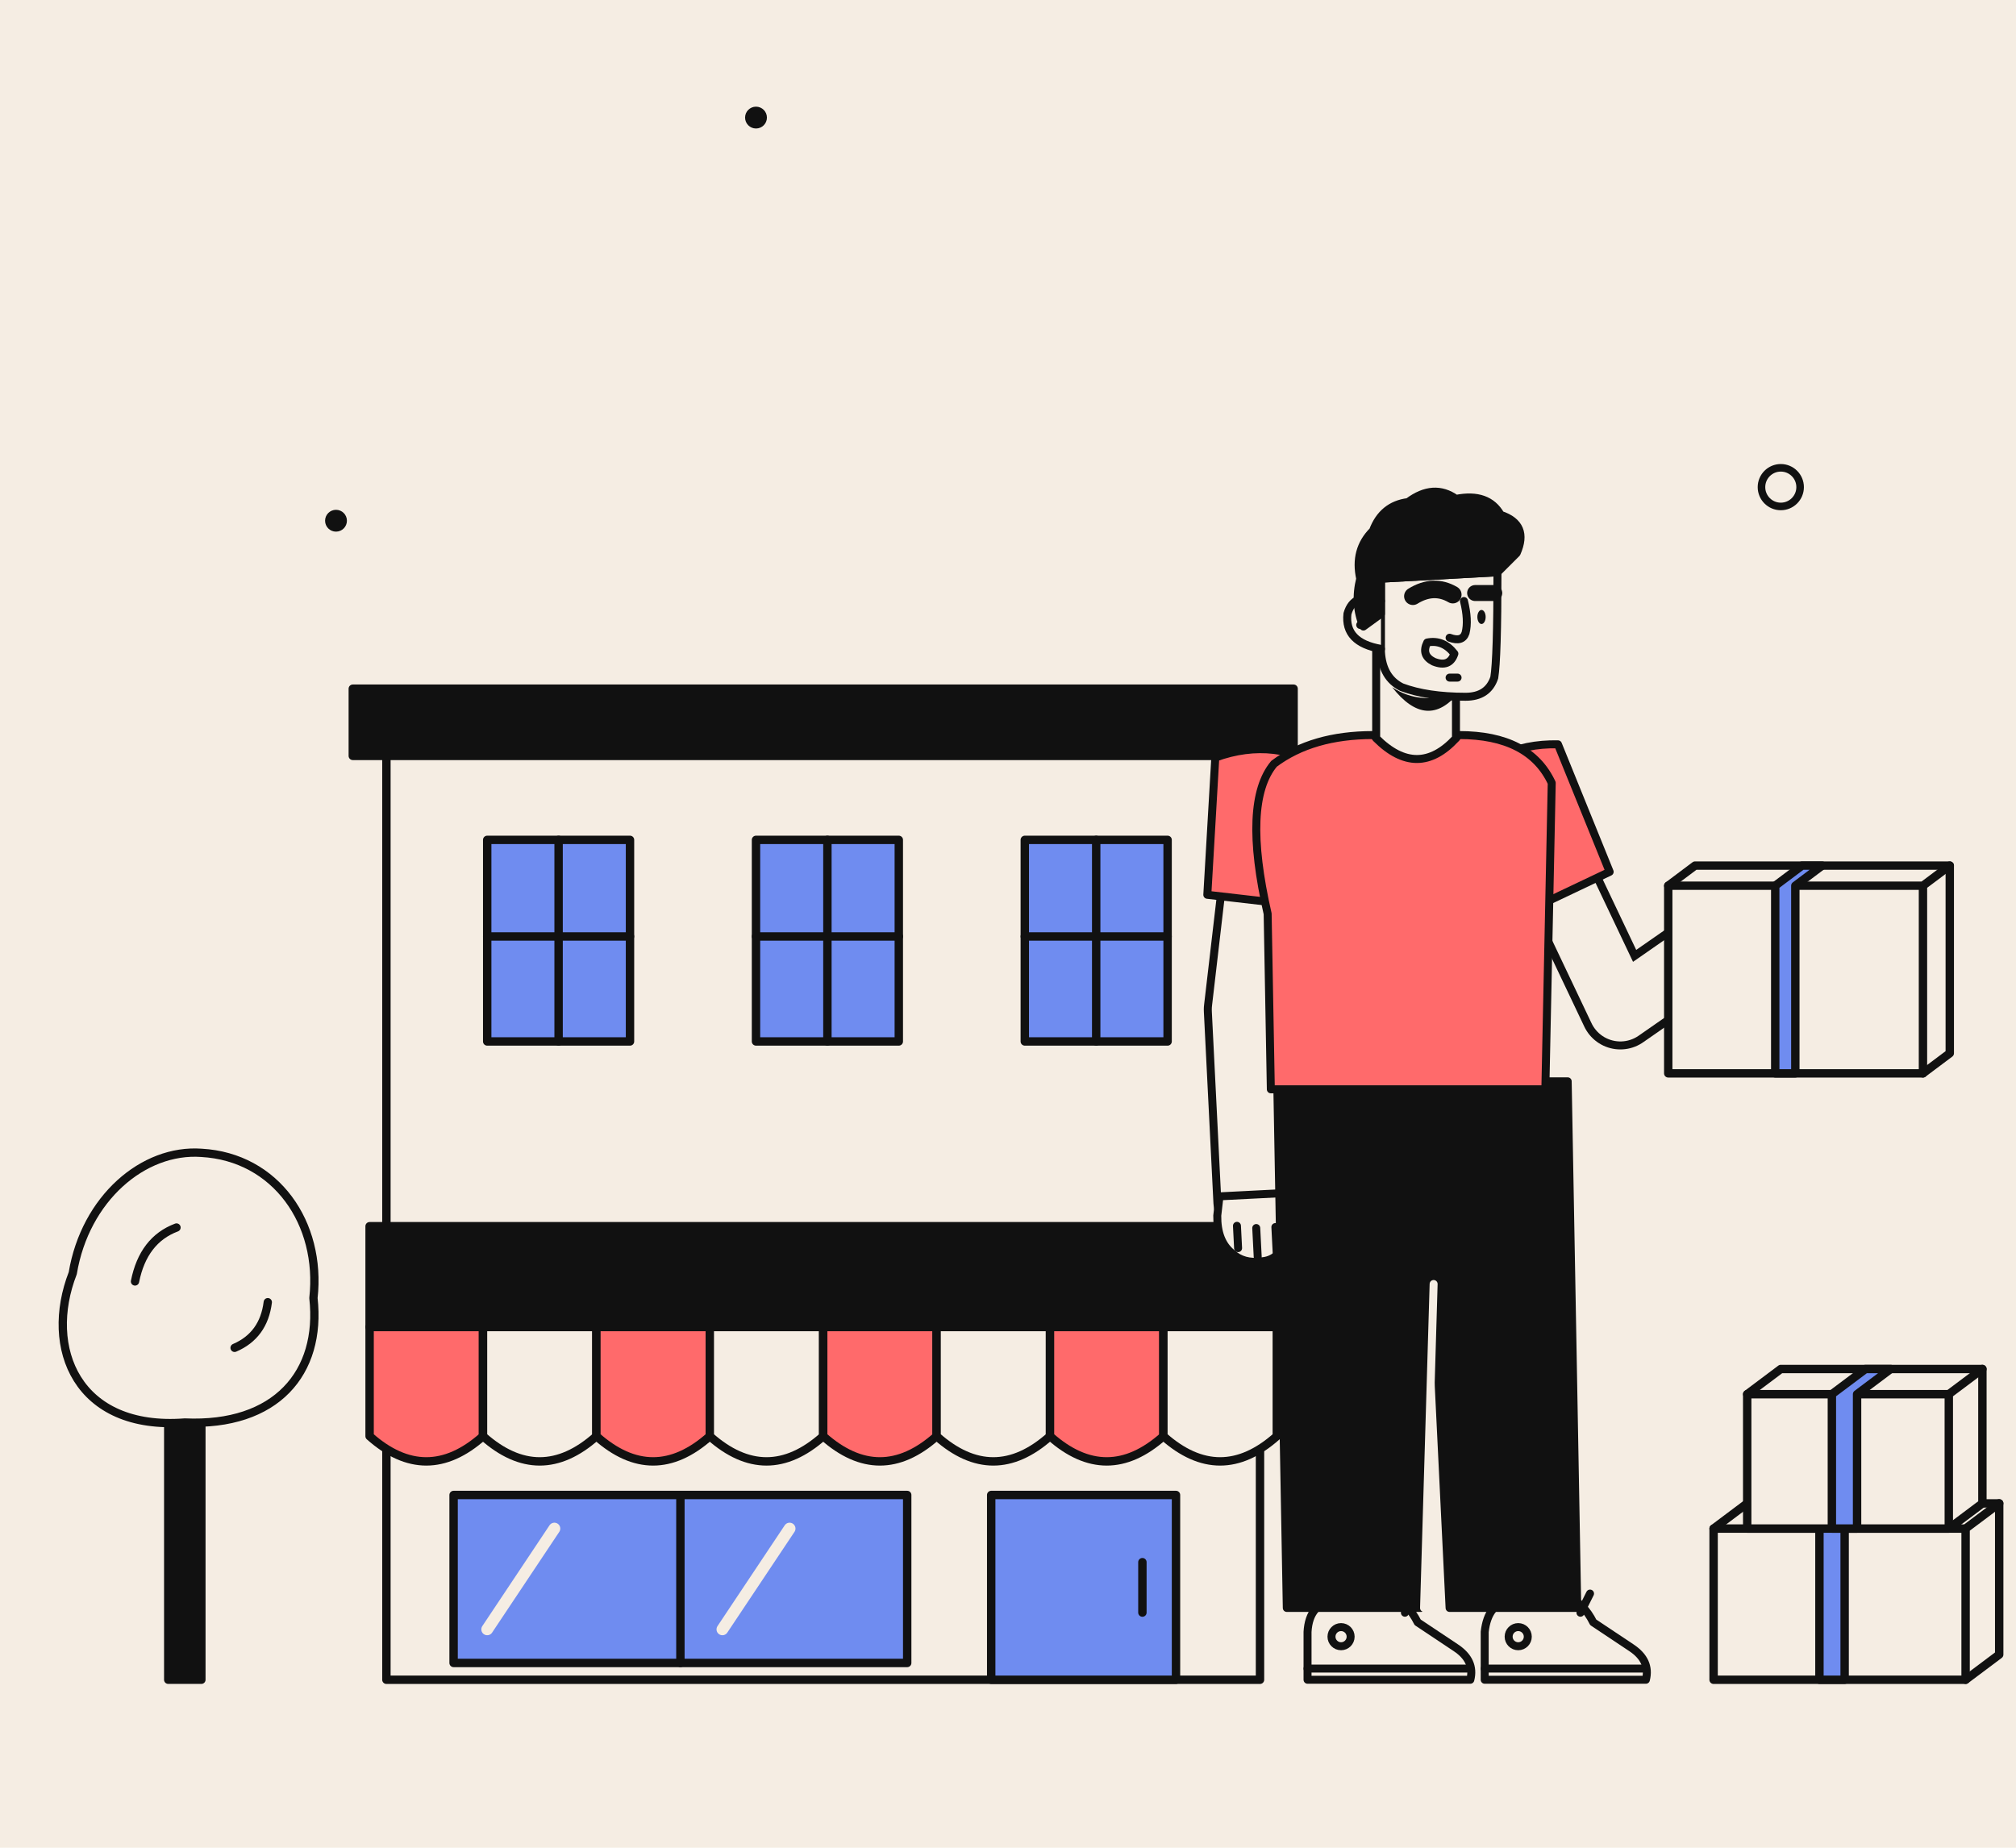
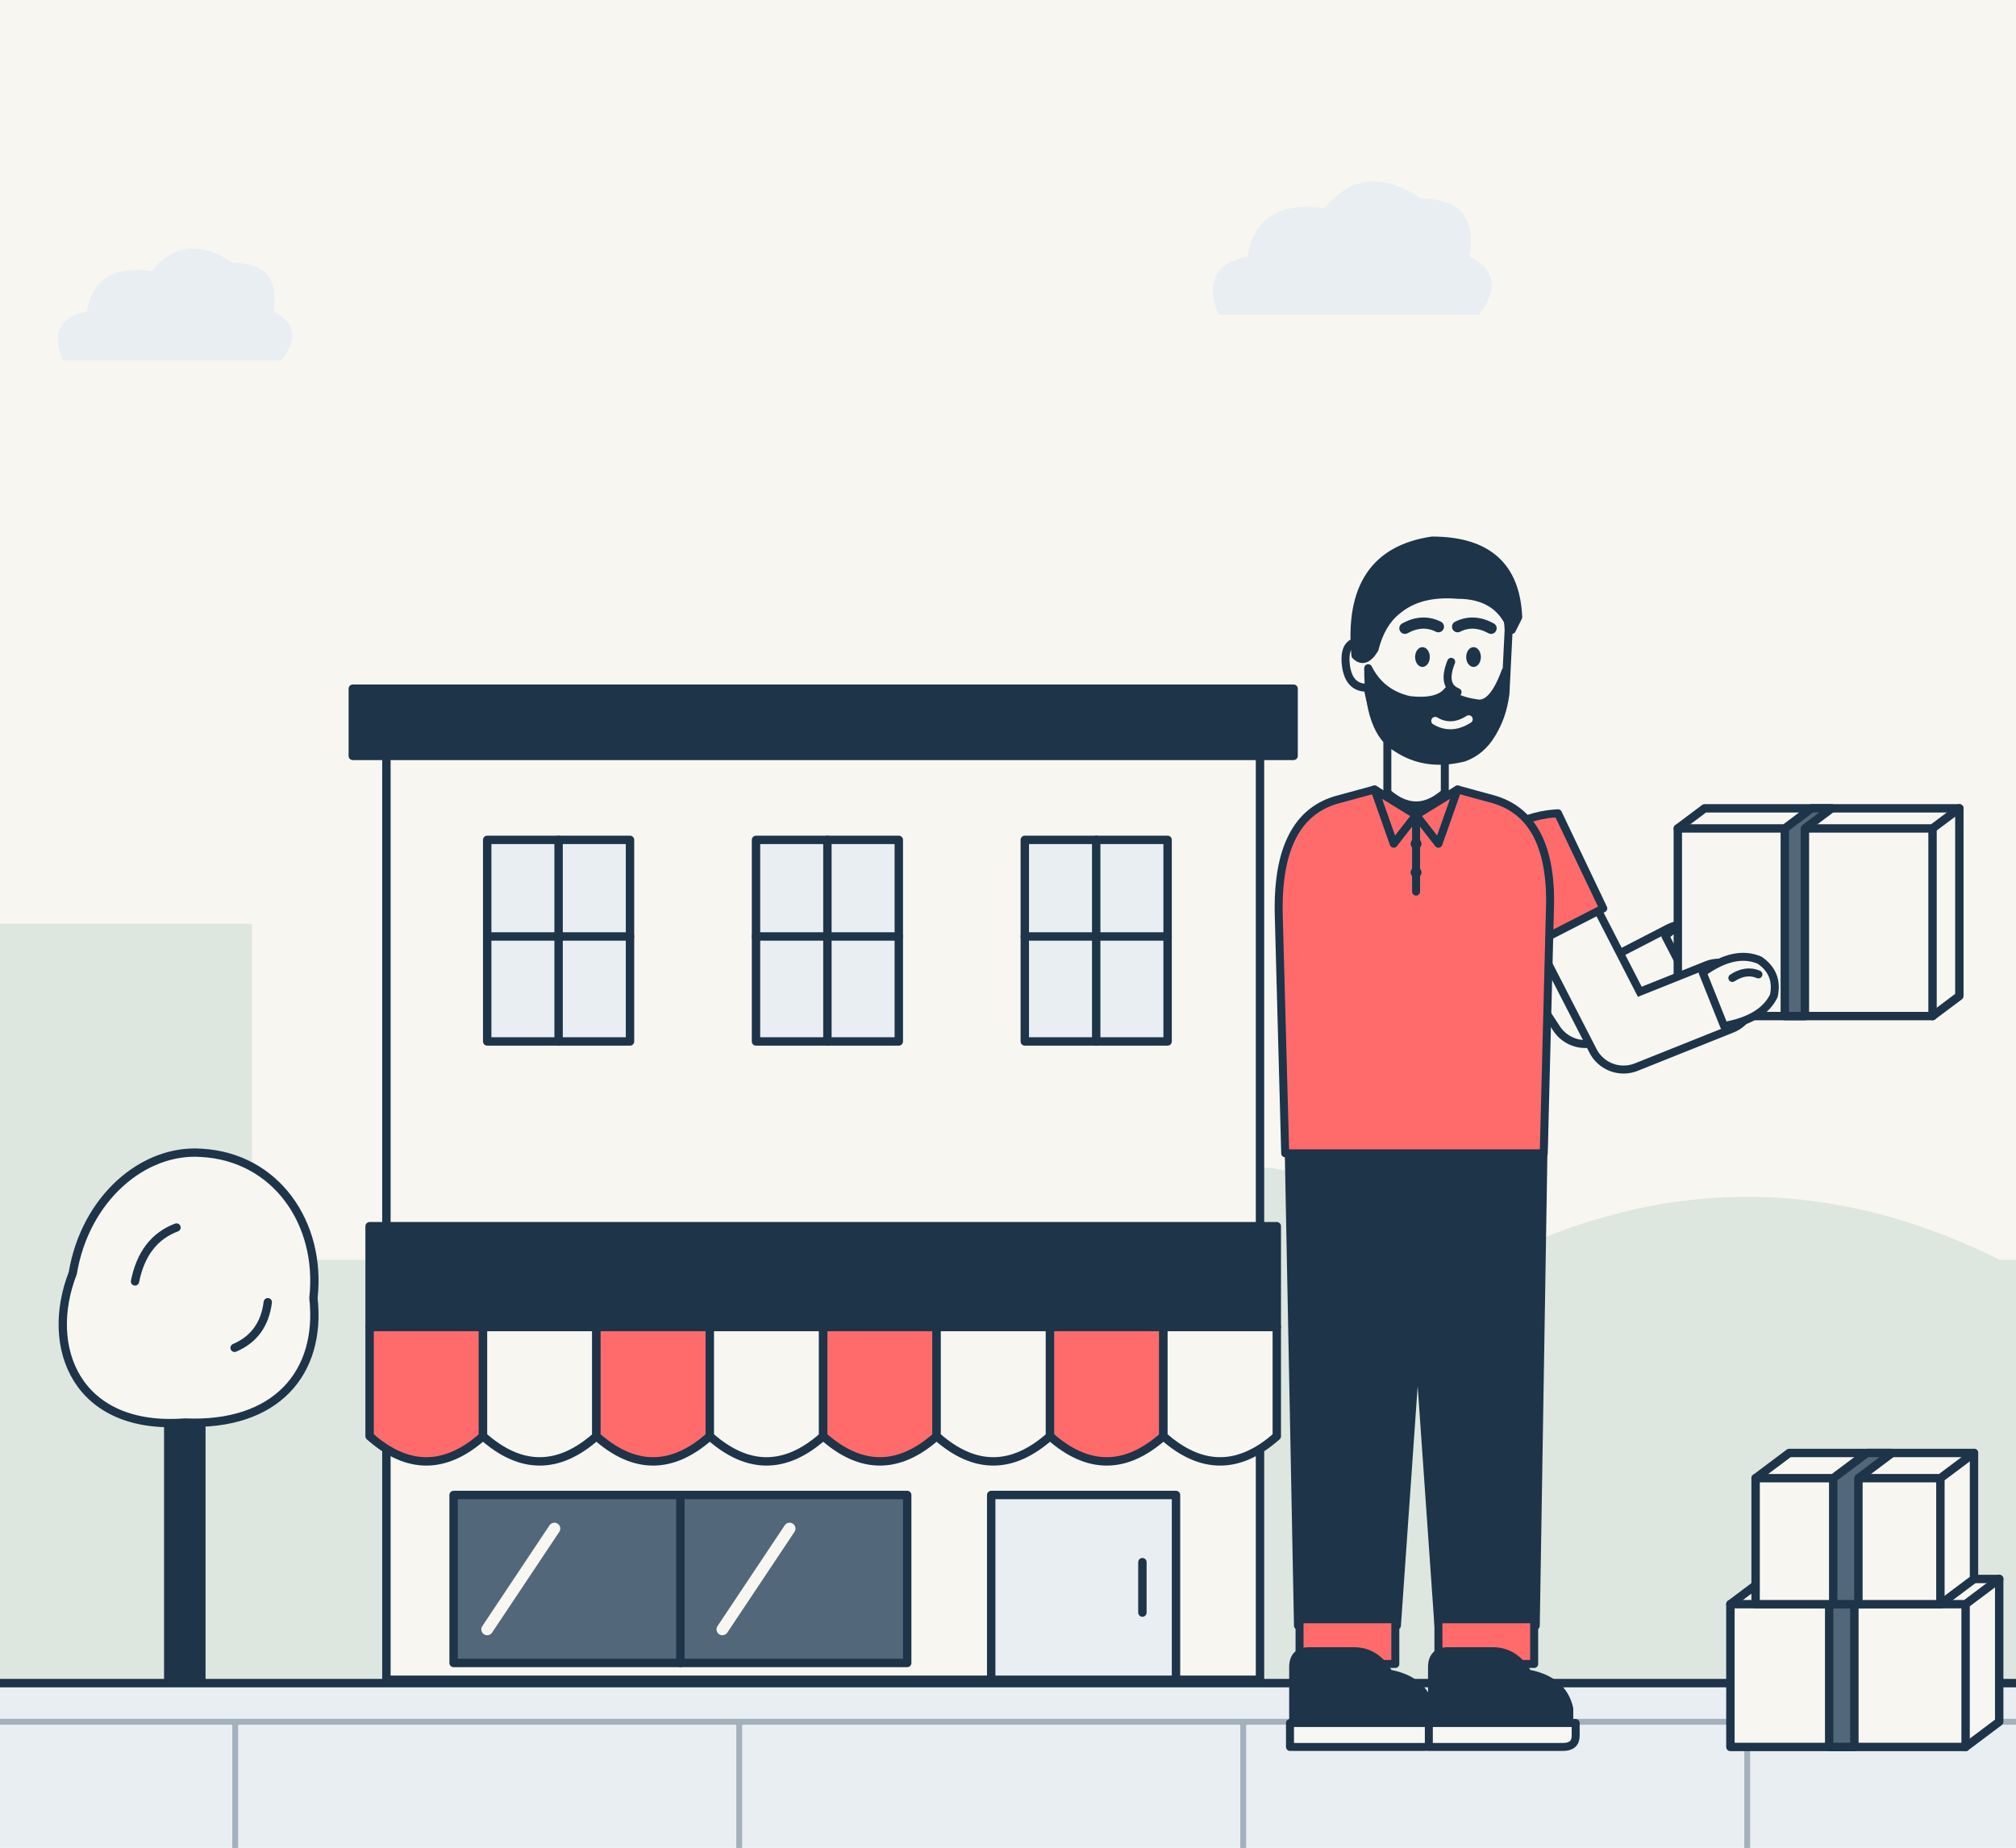
<svg xmlns="http://www.w3.org/2000/svg" class="people-scene" aria-hidden="true" focusable="false" viewBox="0 0 240 220" width="240" height="220" fill="none">
-   <g stroke="#111111" stroke-width="1" stroke-linejoin="round" stroke-linecap="round">
-     <rect width="240" height="220" fill="#f5ede3" stroke="none" />
-     <circle cx="90" cy="14" r="1.3" fill="#111111" stroke="none" />
-     <circle cx="212" cy="58" r="2.3" stroke-width=".9" />
-     <circle cx="40" cy="62" r="1.3" fill="#111111" stroke="none" />
+   <g stroke="#1D3449" stroke-width="1" stroke-linejoin="round" stroke-linecap="round">
+     <rect width="240" height="220" fill="#F8F6F1" stroke="none" />
+     <path d="M0 150H240V201H0ZM0 151V110H30V151ZM138 151A12 12 0 0 1 162 151ZM154.8 151A9 9 0 0 1 172.8 151ZM176 151Q208 134 240 151Z" fill="#DDE7DF" stroke="none" />
+     <path d="M0 200H240V220H0Z" fill="#E8EEF2" stroke="none" />
+     <path d="M0 200.4H240" />
+     <path d="M0 205H240M28 205V220M88 205V220M148 205V220M208 205V220" stroke="#526779" stroke-width=".7" opacity=".45" />
+     <g class="af-cloud">
+       <path transform="translate(160 34) scale(0.575)" d="M-26 6Q-30-4-20-6Q-18-18-4-16Q4-26 16-18Q28-18 26-6Q34-2 28 6Z" fill="#E8EEF2" stroke="none" />
+     </g>
+     <g class="af-cloud">
+       <path transform="translate(20 40) scale(0.483)" d="M-26 6Q-30-4-20-6Q-18-18-4-16Q4-26 16-18Q28-18 26-6Q34-2 28 6Z" fill="#E8EEF2" stroke="none" />
+     </g>
    <g transform="translate(22 200) scale(0.494)" stroke-width="2">
-       <path d="M-4 0V-66H4V0Z" fill="#111111" />
+       <path d="M-4 0V-66H4V0Z" fill="#1D3449" />
      <g class="af-sway" style="animation-delay:-2.2s">
-         <path d="M0-62C-26-60-34-80-27-98C-24-116-10-128 4-127C22-126 33-110 31-92C33-74 22-61 0-62Z" fill="#f5ede3" />
+         <path d="M0-62C-26-60-34-80-27-98C-24-116-10-128 4-127C22-126 33-110 31-92C33-74 22-61 0-62Z" fill="#F8F6F1" />
        <path d="M-12-96q2-10 10-13M12-80q7-3 8-11" />
      </g>
    </g>
-     <path d="M42 82H154V90H42Z" fill="#111111" />
-     <path d="M46 90H150V147H46Z" fill="#f5ede3" />
-     <path d="M58 100h17V124H58Z" fill="#6f8cf0" />
+     <path d="M42 82H154V90H42Z" fill="#1D3449" />
+     <path d="M46 90H150V147H46Z" fill="#F8F6F1" />
+     <path d="M58 100h17V124H58Z" fill="#E8EEF2" />
    <path d="M66.5 100V124M58 111.5H75" />
-     <path d="M90 100h17V124H90Z" fill="#6f8cf0" />
+     <path d="M90 100h17V124H90Z" fill="#E8EEF2" />
    <path d="M98.5 100V124M90 111.5H107" />
-     <path d="M122 100h17V124H122Z" fill="#6f8cf0" />
+     <path d="M122 100h17V124H122Z" fill="#E8EEF2" />
    <path d="M130.5 100V124M122 111.5H139" />
-     <path d="M46 147H150V200H46Z" fill="#f5ede3" />
-     <path d="M44 146H152V158H44Z" fill="#111111" />
-     <path d="M44 158h13.5v13q-6.75 6-13.5 0Z" fill="#ff6a6b" />
-     <path d="M57.5 158h13.5v13q-6.75 6-13.5 0Z" fill="#f5ede3" />
-     <path d="M71 158h13.5v13q-6.75 6-13.5 0Z" fill="#ff6a6b" />
-     <path d="M84.5 158h13.5v13q-6.75 6-13.5 0Z" fill="#f5ede3" />
-     <path d="M98 158h13.5v13q-6.75 6-13.5 0Z" fill="#ff6a6b" />
-     <path d="M111.5 158h13.5v13q-6.75 6-13.5 0Z" fill="#f5ede3" />
-     <path d="M125 158h13.5v13q-6.75 6-13.5 0Z" fill="#ff6a6b" />
-     <path d="M138.5 158h13.5v13q-6.75 6-13.5 0Z" fill="#f5ede3" />
-     <path d="M54 178H108V198H54Z" fill="#6f8cf0" />
+     <path d="M46 147H150V200H46Z" fill="#F8F6F1" />
+     <path d="M44 146H152V158H44Z" fill="#1D3449" />
+     <path d="M44 158h13.5v13q-6.75 6-13.5 0Z" fill="#FF6B6B" />
+     <path d="M57.5 158h13.5v13q-6.75 6-13.5 0Z" fill="#F8F6F1" />
+     <path d="M71 158h13.5v13q-6.75 6-13.5 0Z" fill="#FF6B6B" />
+     <path d="M84.5 158h13.5v13q-6.75 6-13.5 0Z" fill="#F8F6F1" />
+     <path d="M98 158h13.5v13q-6.75 6-13.5 0Z" fill="#FF6B6B" />
+     <path d="M111.5 158h13.5v13q-6.75 6-13.5 0Z" fill="#F8F6F1" />
+     <path d="M125 158h13.5v13q-6.75 6-13.5 0Z" fill="#FF6B6B" />
+     <path d="M138.5 158h13.5v13q-6.75 6-13.5 0Z" fill="#F8F6F1" />
+     <path d="M54 178H108V198H54Z" fill="#526779" />
    <path d="M81 178V198" />
-     <path d="M58 194l8-12M86 194l8-12" stroke="#f5ede3" stroke-width="1.4" />
-     <path d="M118 178H140V200H118Z" fill="#6f8cf0" />
+     <path d="M58 194l8-12M86 194l8-12" stroke="#F8F6F1" stroke-width="1.4" />
+     <path d="M118 178H140V200H118Z" fill="#E8EEF2" />
    <path d="M136 186v6" />
-     <g transform="translate(204 200)">
-       <path d="M0 0V-18l4-3 30 0v18l-4 3Z" fill="#f5ede3" />
-       <path d="M0-18h30v18M30-18l4-3" />
-       <path d="M12.6 0v-18l4-3h3l-4 3v18Z" fill="#6f8cf0" />
+     <g transform="translate(206 208)">
+       <path d="M0 0V-17l4-3 28 0v17l-4 3Z" fill="#F8F6F1" />
+       <path d="M0-17h28v17M28-17l4-3" />
+       <path d="M11.76 0v-17l4-3h3l-4 3v17Z" fill="#526779" />
    </g>
-     <g transform="translate(208 182)">
-       <path d="M0 0V-16l4-3 24 0v16l-4 3Z" fill="#f5ede3" />
-       <path d="M0-16h24v16M24-16l4-3" />
-       <path d="M10.08 0v-16l4-3h3l-4 3v16Z" fill="#6f8cf0" />
+     <g transform="translate(209 191)">
+       <path d="M0 0V-15l4-3 22 0v15l-4 3Z" fill="#F8F6F1" />
+       <path d="M0-15h22v15M22-15l4-3" />
+       <path d="M9.24 0v-15l4-3h3l-4 3v15Z" fill="#526779" />
    </g>
-     <g class="af-person" transform="translate(172 200) scale(0.19 0.19)" stroke-width="5">
-       <path d="M-112 -540L-126 -420L-120 -300" stroke="#111111" stroke-width="50" />
-       <path d="M-112 -540L-126 -420L-120 -300" stroke="#f5ede3" stroke-width="40" />
-       <g transform="translate(-120 -300) rotate(87.1)">
-         <path d="M-4-21Q12-25 26-19Q38-14 38-3Q39 8 32 15Q24 24 8 23L-4 21Z" fill="#f5ede3" />
-         <path d="M17-13H33M17-1H35M15 11H29" />
-         <path d="M-2-21Q10-34 24-25" fill="#f5ede3" />
-       </g>
-       <path d="M-148.8 -491.9L-87.2 -484.8L-72.3 -569.6Q-106 -591.6 -143.8 -577.9Z" fill="#ff6a6b" />
-       <g transform="translate(1113 -1020) scale(-1 1)">
-         <path d="M987 1020Q984 1008 996 1000L1020 984Q1026 972 1036 968L1072 970Q1086 972 1088 990V1020Z" fill="#f5ede3" />
-         <path d="M987 1013H1088M1028 978l-6-12M1036 974l-4-12" />
-         <circle cx="1067" cy="993" r="6" />
-         <path d="M1097 1020Q1094 1008 1106 1000L1130 984Q1136 972 1146 968L1182 970Q1198 972 1199 990V1020Z" fill="#f5ede3" />
-         <path d="M1097 1013H1199M1138 978l-6-12M1146 974l-4-12" />
-         <circle cx="1178" cy="993" r="6" />
-         <path d="M1036 645H1218L1212 975H1128L1120 770L1110 975H1030Z" fill="#111111" />
-         <path d="M1120 772L1126 975" stroke="#f5ede3" stroke-width="5" />
-       </g>
-       <g class="af-arm" style="transform-origin:53px -540px;animation-name:af-lift;animation-duration:4.4s;animation-delay:0s">
-         <path d="M53 -540L110 -420L156 -452" stroke="#111111" stroke-width="50" />
-         <path d="M53 -540L110 -420L156 -452" stroke="#f5ede3" stroke-width="40" />
-         <g transform="translate(156 -452) rotate(-34.8)">
-           <path d="M-4-21Q12-25 26-19Q38-14 38-3Q39 8 32 15Q24 24 8 23L-4 21Z" fill="#f5ede3" />
-           <path d="M17-13H33M17-1H35M15 11H29" />
-           <path d="M-2-21Q10-34 24-25" fill="#f5ede3" />
+     <g class="af-person" transform="translate(172 208) scale(0.19 0.19)" stroke-width="5">
+       <path d="M-98-385H62L57-76H-4L-17-262-30-76H-92Z" fill="#1D3449" />
+       <path d="M-91 -80H-31V-52H-91Z" fill="#FF6B6B" />
+       <path d="M-95 -15V-50Q-95 -60 -85 -60H-57Q-43 -60 -35 -46Q-13 -42 -9 -24V-15Z" fill="#1D3449" />
+       <path d="M-97 0V-15H-5V-7Q-5 0 -13 0Z" fill="#F8F6F1" />
+       <path d="M-4 -80H56V-52H-4Z" fill="#FF6B6B" />
+       <path d="M-8 -15V-50Q-8 -60 2 -60H30Q44 -60 52 -46Q74 -42 78 -24V-15Z" fill="#1D3449" />
+       <path d="M-10 0V-15H82V-7Q82 0 74 0Z" fill="#F8F6F1" />
+       <g class="af-arm" style="transform-origin:56px -555px;animation-name:af-lift;animation-duration:4.4s;animation-delay:0s">
+         <path d="M24 -560L88 -462L150 -494" stroke="#1D3449" stroke-width="48" />
+         <path d="M24 -560L88 -462L150 -494" stroke="#F8F6F1" stroke-width="38" />
+         <g transform="translate(150 -494) rotate(-27.3)">
+           <path d="M-4-18Q20-24 32-12Q40 0 32 12Q20 23-4 18Z" fill="#F8F6F1" />
+           <path d="M12-8Q22-10 28-4" />
        </g>
-         <path d="M47.3 -479.7L103.3 -506.3L70.9 -586.2Q30.7 -587 5.9 -555.3Z" fill="#ff6a6b" />
-         <g class="af-level" style="transform-origin:156px -452px;animation-name:af-lift-box;animation-duration:4.4s;animation-delay:0s">
-           <g transform="translate(140-380) scale(4.2)" stroke-width="1.25">
+         <g class="af-level" style="transform-origin:172px -470px;animation-name:af-lift-box;animation-duration:4.4s;animation-delay:0s">
+           <g transform="translate(146 -458) scale(4.2)" stroke-width="1.25">
            <g transform="translate(0 0)">
-               <path d="M0 0V-28l4-3 38 0v28l-4 3Z" fill="#f5ede3" />
+               <path d="M0 0V-28l4-3 38 0v28l-4 3Z" fill="#F8F6F1" />
              <path d="M0-28h38v28M38-28l4-3" />
-               <path d="M15.96 0v-28l4-3h3l-4 3v28Z" fill="#6f8cf0" />
+               <path d="M15.96 0v-28l4-3h3l-4 3v28Z" fill="#526779" />
            </g>
          </g>
        </g>
+         <path d="M56 -555L112 -446L172 -470" stroke="#1D3449" stroke-width="48" />
+         <path d="M56 -555L112 -446L172 -470" stroke="#F8F6F1" stroke-width="38" />
+         <g transform="translate(172 -470) rotate(-21.8)">
+           <path d="M-4-18Q20-24 32-12Q40 0 32 12Q20 23-4 18Z" fill="#F8F6F1" />
+           <path d="M12-8Q22-10 28-4" />
+         </g>
+         <path d="M54.8 -502.7L99.3 -525.5L70.9 -585.1Q41.4 -583.5 22.8 -560.5Z" fill="#FF6B6B" />
      </g>
-       <g transform="translate(1113 -1020) scale(-1 1)">
-         <path d="M1104 428Q1060 428 1046 458L1050 650H1222L1224 540Q1240 470 1220 446Q1196 428 1158 428Q1130 452 1104 428Z" fill="#ff6a6b" />
-         <path d="M1106 398V430Q1130 456 1156 430V372" fill="#f5ede3" />
-       </g>
-       <g transform="translate(1113 -1020) scale(-1 1)">
-         <path d="M1104 401Q1124 426 1146 398Q1128 410 1104 401Z" fill="#111111" stroke="none" />
-         <path d="M1080 326Q1080 380 1082 392Q1086 404 1100 404Q1124 404 1140 398Q1152 392 1153 376V330Z" fill="#f5ede3" />
-         <path d="M1153 344Q1170 338 1174 352Q1176 370 1153 374" fill="#f5ede3" />
-         <path d="M1166 350l-5 5 5 4" />
-         <path d="M1068 314Q1060 296 1078 290Q1086 276 1106 280Q1120 270 1136 282Q1152 284 1158 300Q1170 312 1166 330Q1170 346 1164 360L1153 352V330L1080 326Z" fill="#111111" />
-         <path d="M1082 339h12" stroke-width="10" />
-         <path d="M1108 340Q1120 333 1133 341" stroke-width="11" />
-         <ellipse cx="1090" cy="354" rx="2.6" ry="4.4" fill="#111111" stroke="none" />
-         <path d="M1101 344Q1098 356 1100 364Q1102 370 1110 367" />
-         <path d="M1107 377Q1110 386 1120 382Q1128 378 1124 370Q1114 368 1107 377Z" fill="#f5ede3" />
-         <path d="M1105 392h5" />
-       </g>
+       <path d="M-36-646V-598Q-18-582 0-598V-646Z" fill="#F8F6F1" />
+       <path d="M-100-372L-104-520Q-106-584-66-594L-44-600Q-18-578 8-600L30-594Q66-584 66-530L62-372Z" fill="#FF6B6B" />
+       <path d="M-18-584V-536" />
+       <circle cx="-18" cy="-566" r="3.4" fill="#1D3449" stroke="none" />
+       <circle cx="-18" cy="-548" r="3.4" fill="#1D3449" stroke="none" />
+       <path d="M-44-600L-32-566-18-584ZM8-600L-4-566-18-584Z" fill="#FF6B6B" />
+       <path d="M-50-698Q-52-650-34-632Q-14-616 12-622Q34-630 38-660L40-700Q38-742-6-744Q-48-742-50-698Z" fill="#F8F6F1" />
+       <path d="M-48-692Q-64-696-62-678Q-60-662-46-664" fill="#F8F6F1" />
+       <ellipse cx="-14" cy="-683" rx="4.6" ry="6.2" fill="#1D3449" stroke="none" />
+       <ellipse cx="18" cy="-683" rx="4.6" ry="6.2" fill="#1D3449" stroke="none" />
+       <path d="M-25-701Q-14-707-4-702M8-702Q18-707 29-701" stroke-width="7" />
+       <path d="M4-680Q-2-665 8-661" />
+       <path d="M-48-676Q-48-636-30-626Q-12-614 12-620Q34-628 38-664L38-674Q30-652 20-654Q6-656 2-662Q-4-654-22-656Q-40-660-48-676Z" fill="#1D3449" />
+       <path d="M-6-643Q4-637 15-644" stroke="#F8F6F1" />
+       <path d="M-56-684Q-62-748-8-756Q44-756 46-708L42-700Q34-722 8-722Q-16-724-30-712Q-40-704-44-688Q-50-678-56-684Z" fill="#1D3449" />
    </g>
  </g>
</svg>
